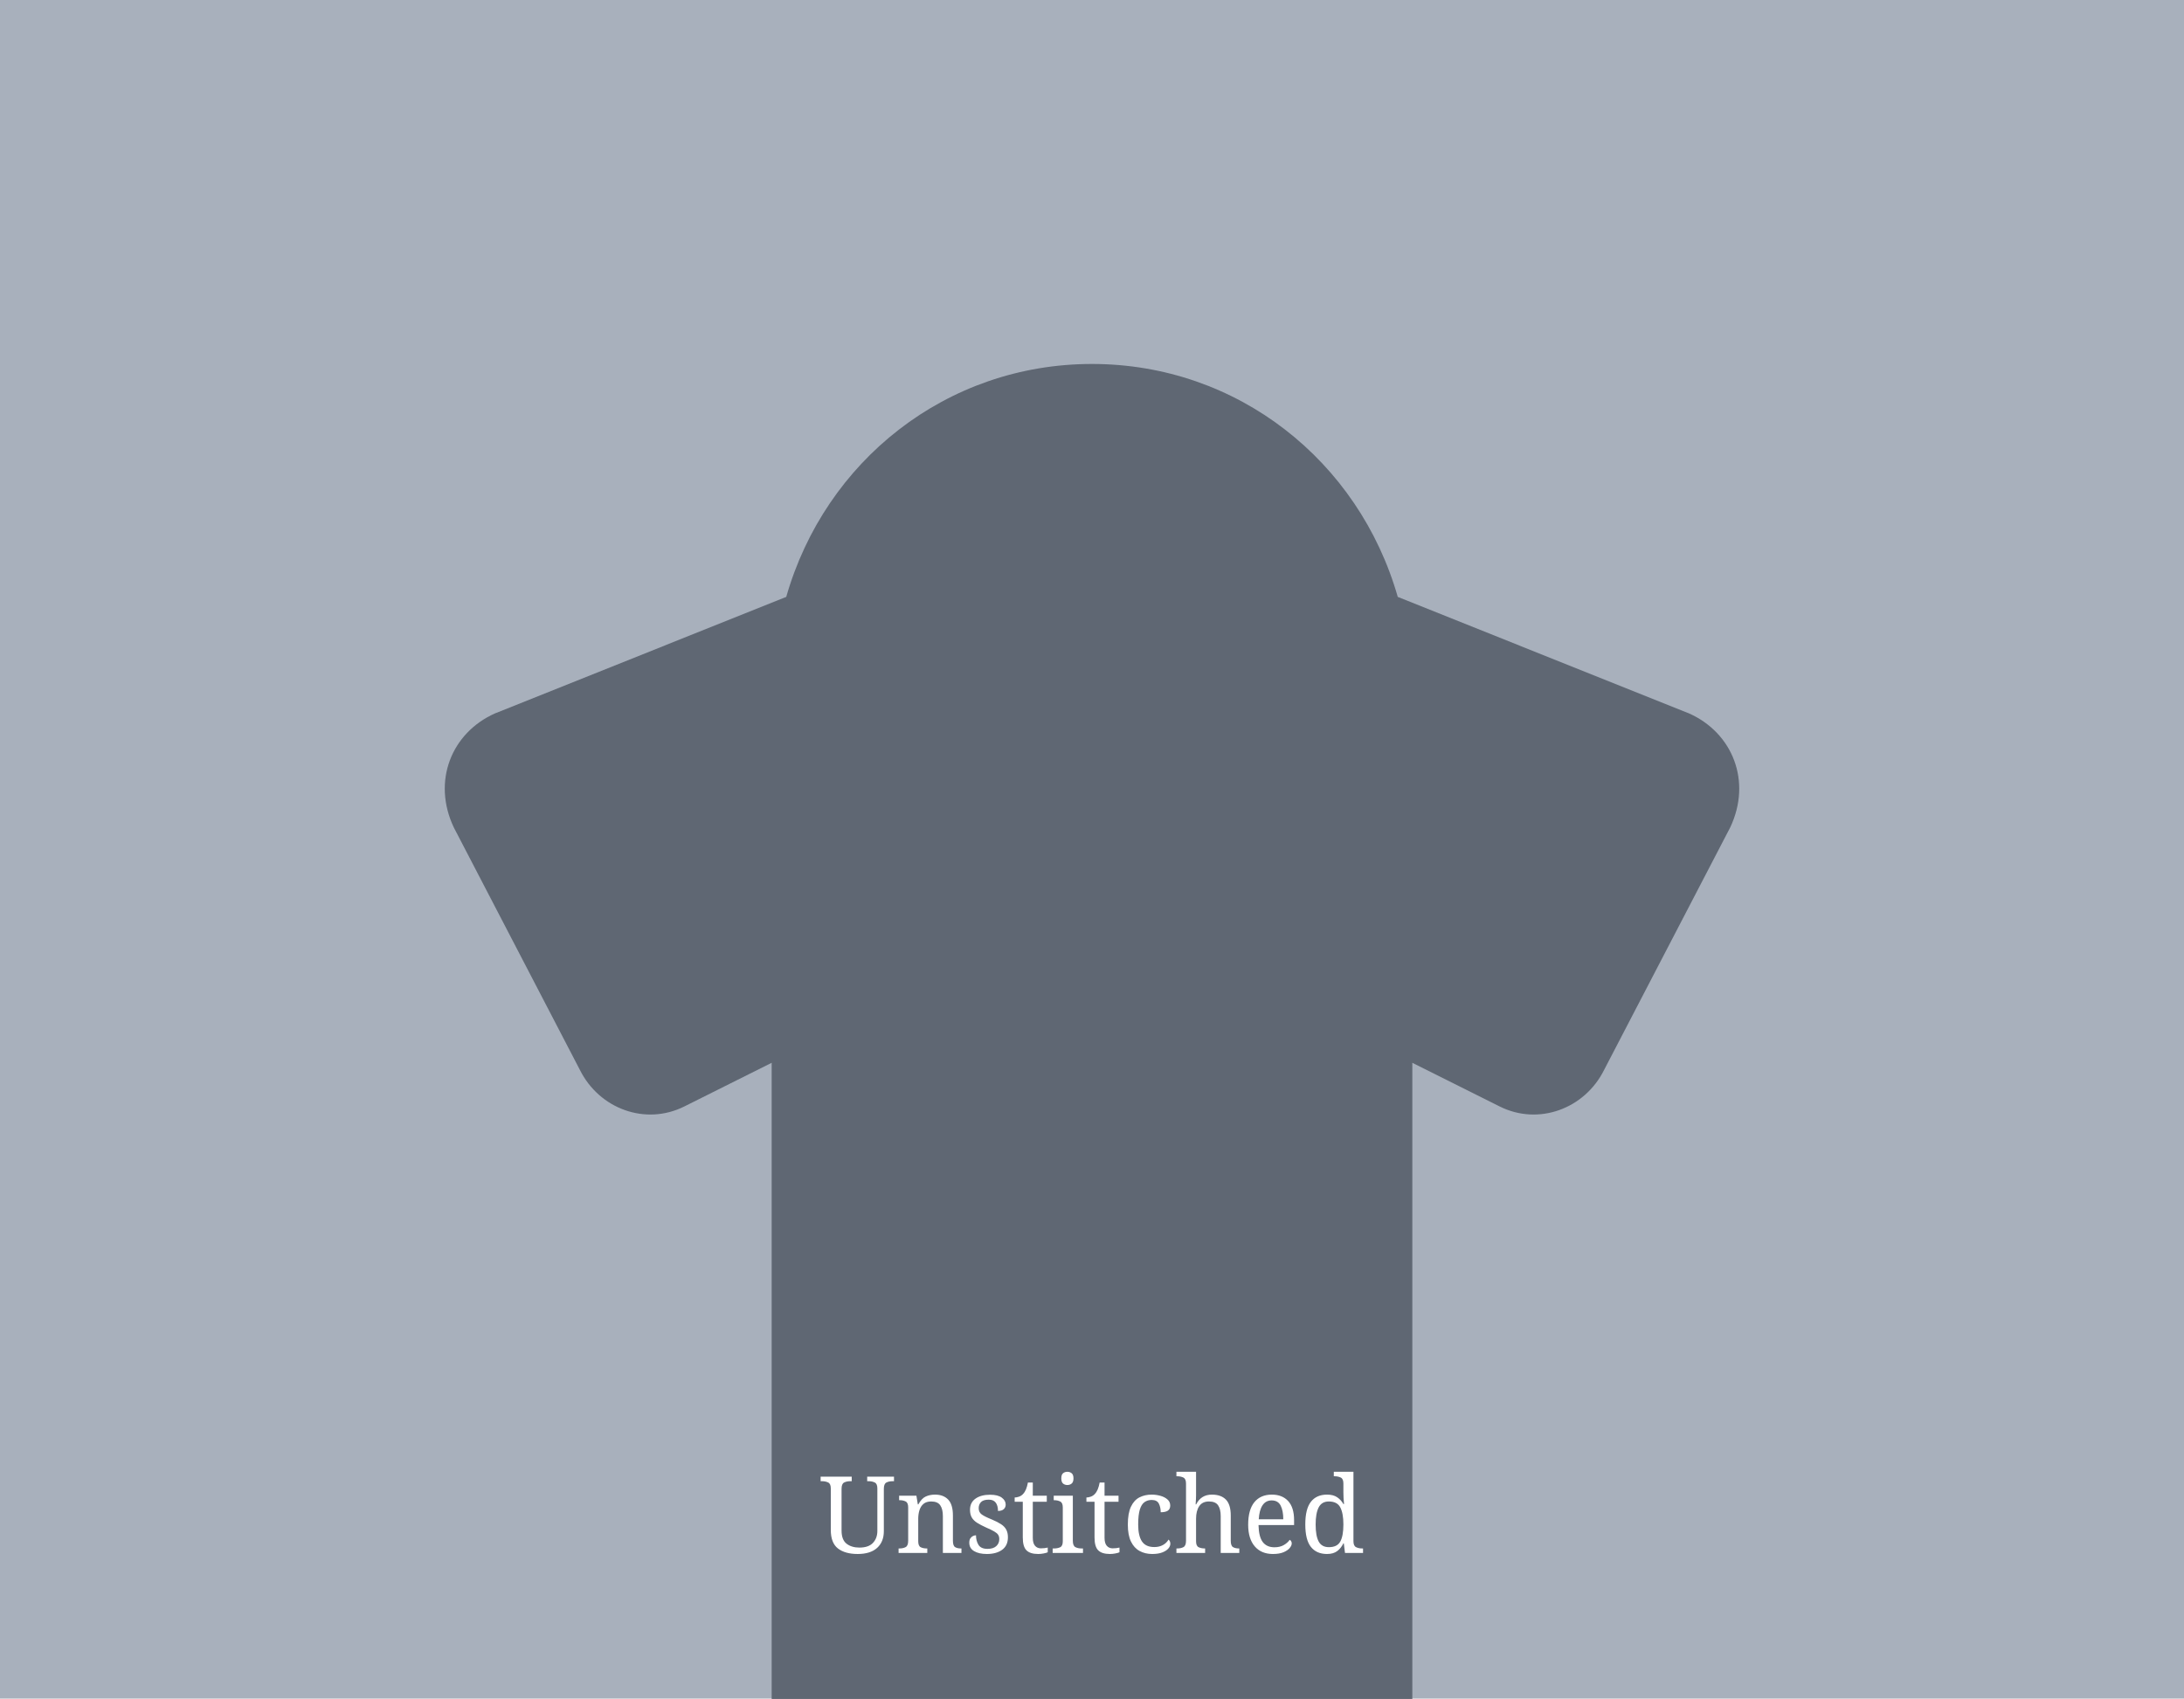
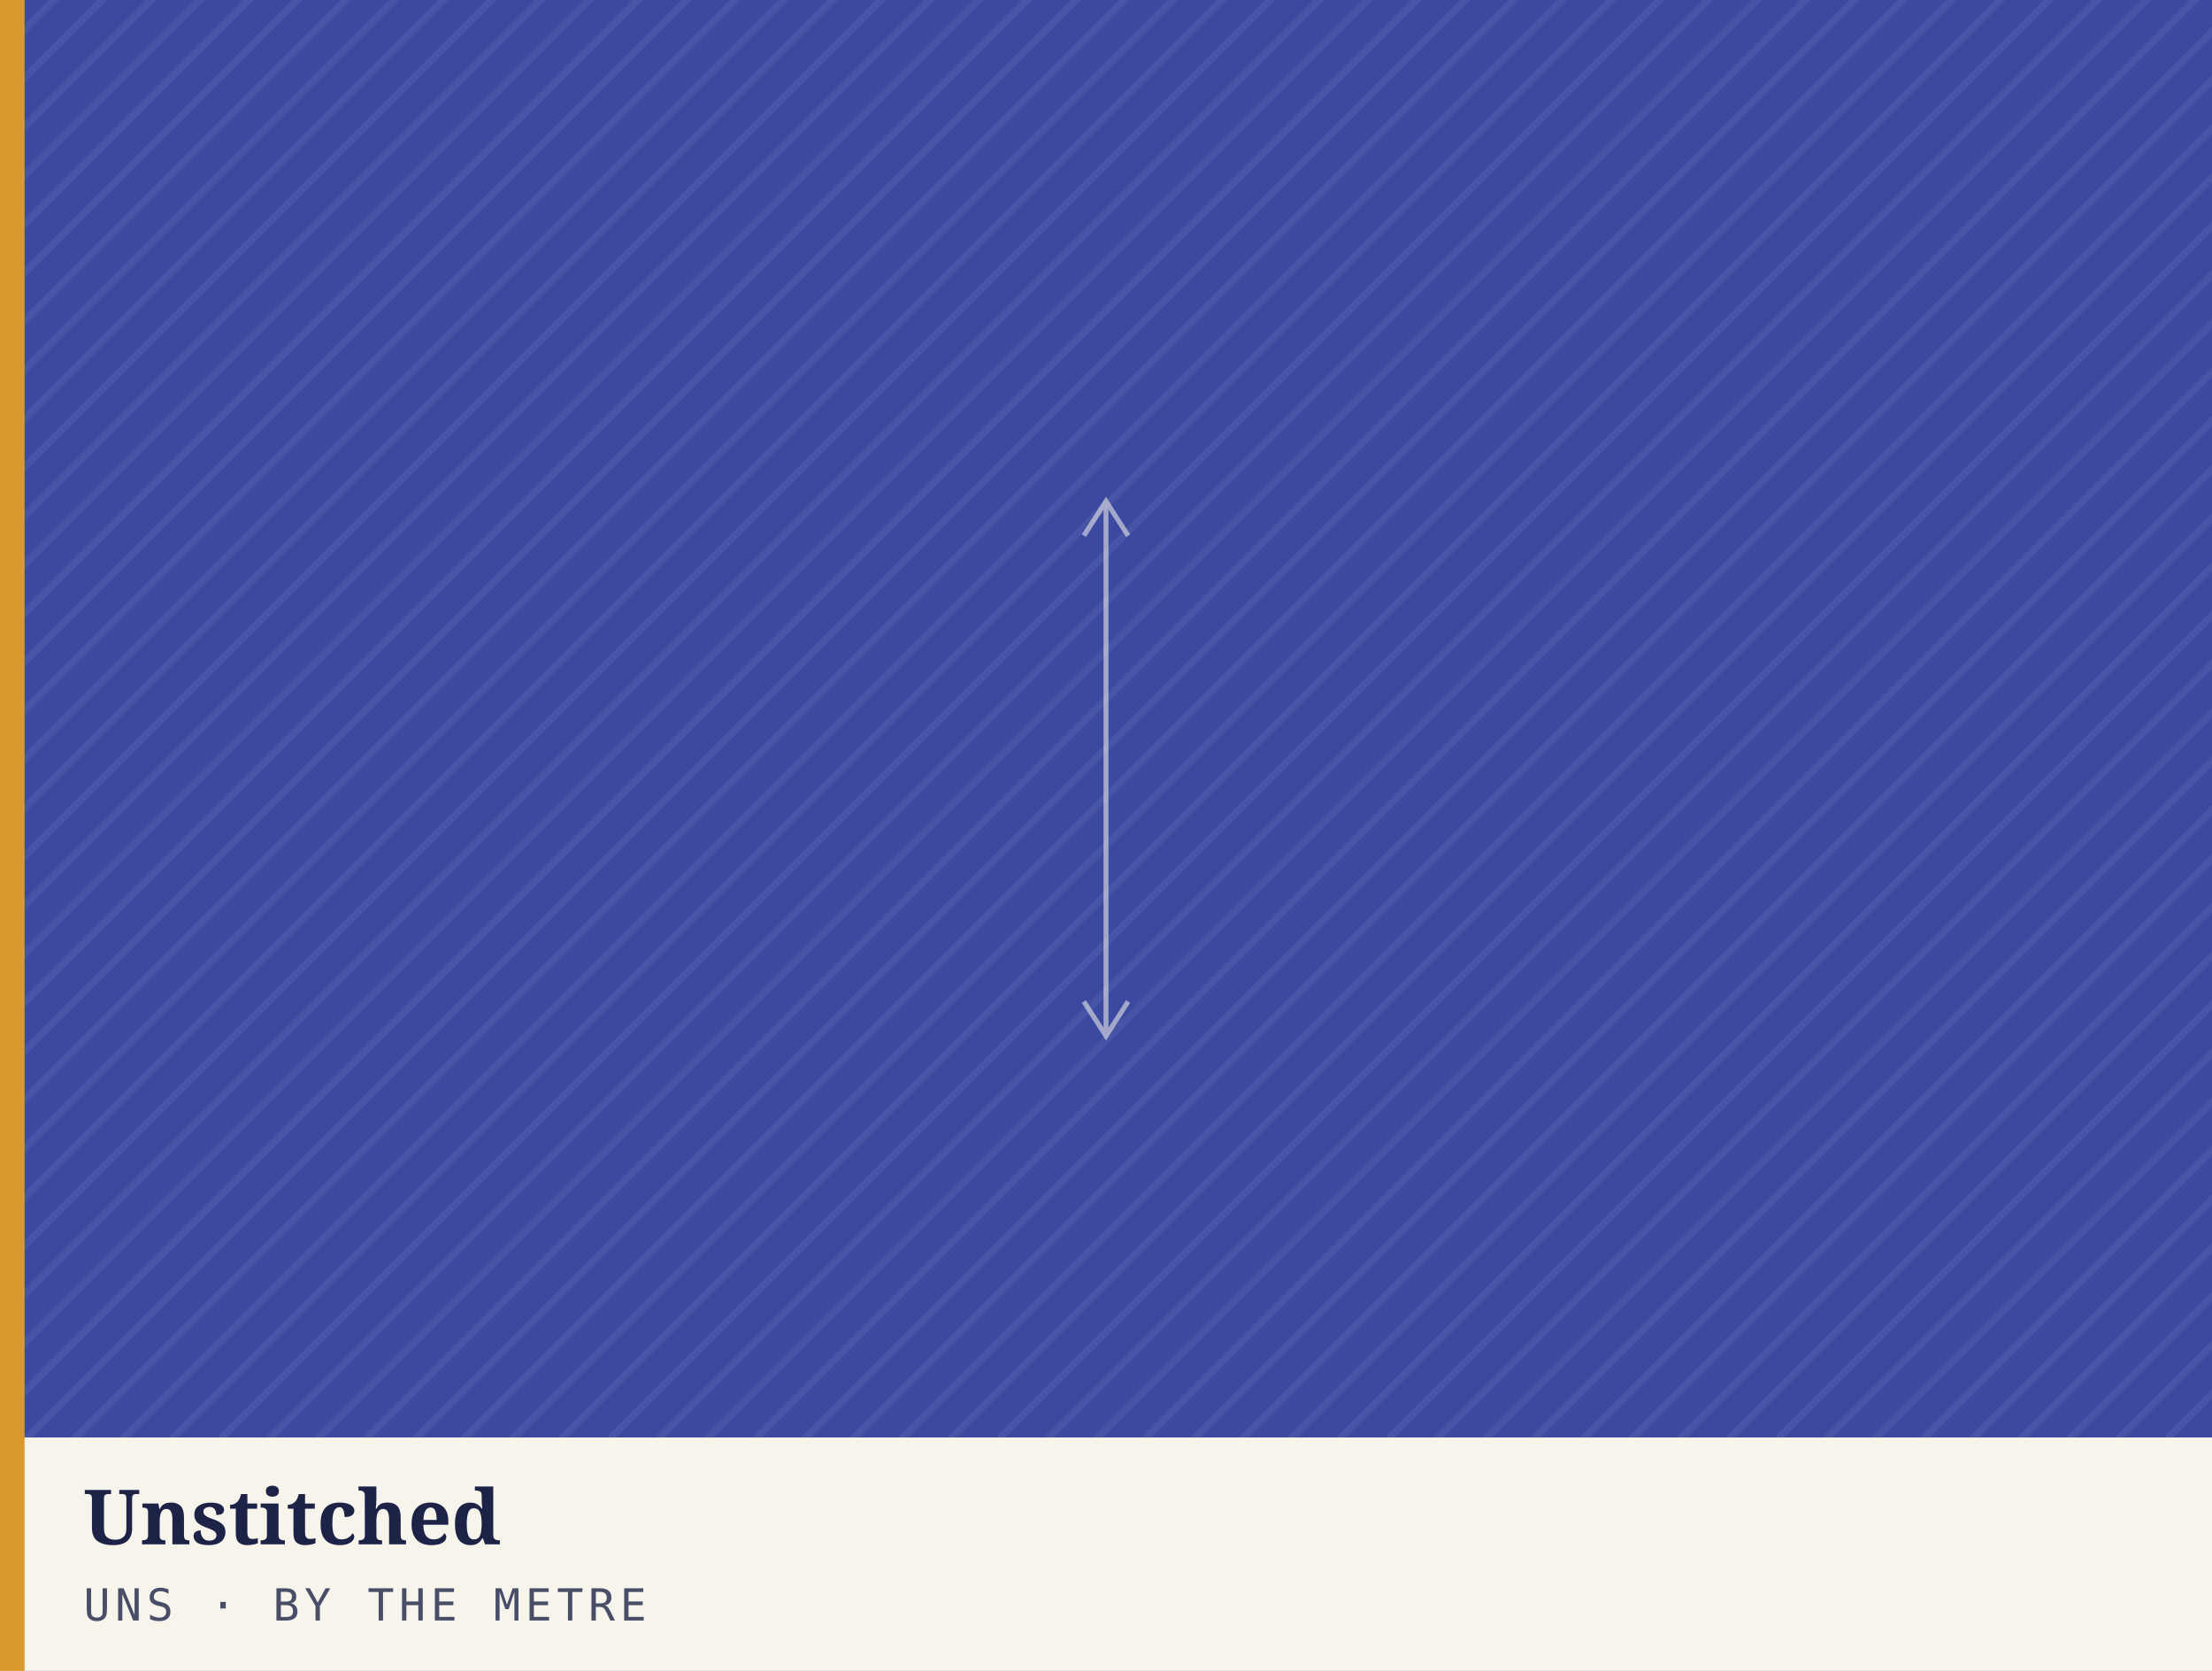
- <svg xmlns="http://www.w3.org/2000/svg" width="900" height="700" viewBox="0 0 900 700" role="img" aria-label="Unstitched">
-   <rect width="900" height="700" fill="#a8b0bc" />
-   <g fill="#525a66" opacity="0.85">
-     <path d="M450 150c-60 0-110 40-126 96l-120 48c-18 8-26 28-17 47l52 100c8 16 27 23 43 15l36-18v320h264V438l36 18c16 8 35 1 43-15l52-100c9-19 1-39-17-47l-120-48c-16-56-66-96-126-96z" />
+ <svg xmlns="http://www.w3.org/2000/svg" width="900" height="680" viewBox="0 0 900 680" role="img" aria-label="Unstitched">
+   <defs>
+     <pattern id="twill" width="14" height="14" patternUnits="userSpaceOnUse" patternTransform="rotate(45)">
+       <line x1="0" y1="0" x2="0" y2="14" stroke="#ffffff" stroke-width="6" opacity="0.06" />
+     </pattern>
+   </defs>
+   <rect width="900" height="680" fill="#3b4aa0" />
+   <rect width="900" height="680" fill="url(#twill)" />
+   <rect x="0" y="0" width="10" height="680" fill="#d99a2b" />
+   <g stroke="#f7f4ec" stroke-width="2" fill="none" opacity="0.55">
+     <line x1="450" y1="204" x2="450" y2="421.6" />
+     <path d="M441 218 L450 204 L459 218" />
+     <path d="M441 407.6 L450 421.6 L459 407.6" />
  </g>
-   <text x="450" y="640" font-family="Georgia, serif" font-size="44" fill="#ffffff" text-anchor="middle">Unstitched</text>
+   <rect x="0" y="585" width="900" height="95" fill="#f7f4ec" />
+   <rect x="0" y="585" width="10" height="95" fill="#d99a2b" />
+   <text x="34" y="628.5" font-family="'Fraunces', Georgia, serif" font-size="31" font-weight="600" fill="#1d2347">Unstitched</text>
+   <text x="34" y="659.5" font-family="'Spline Sans Mono', monospace" font-size="18" letter-spacing="2" fill="#1d2347" opacity="0.8">UNS · BY THE METRE</text>
</svg>
